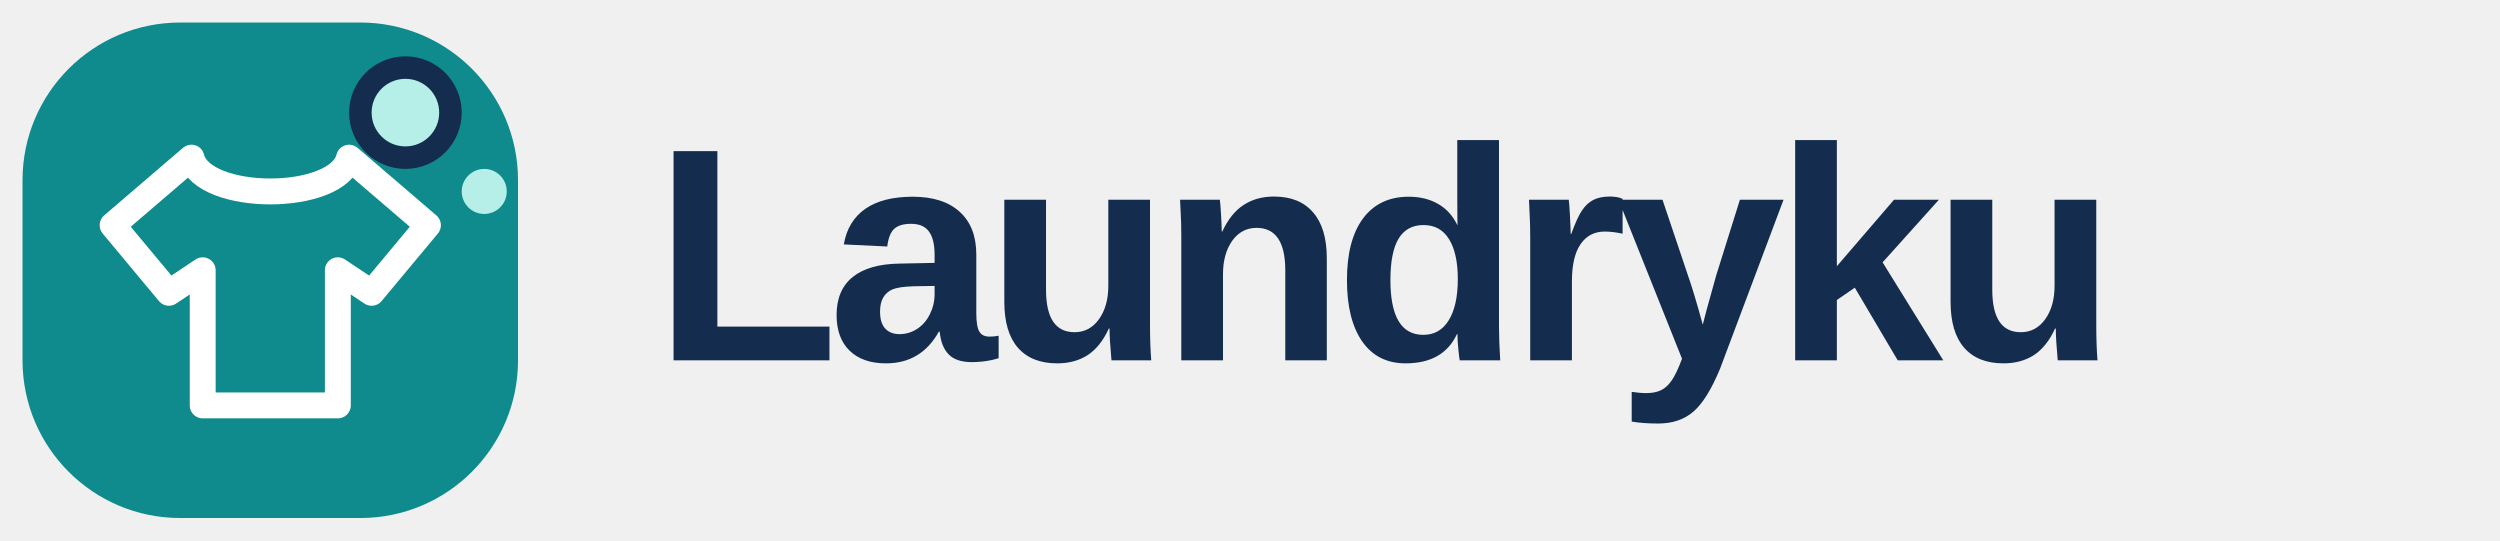
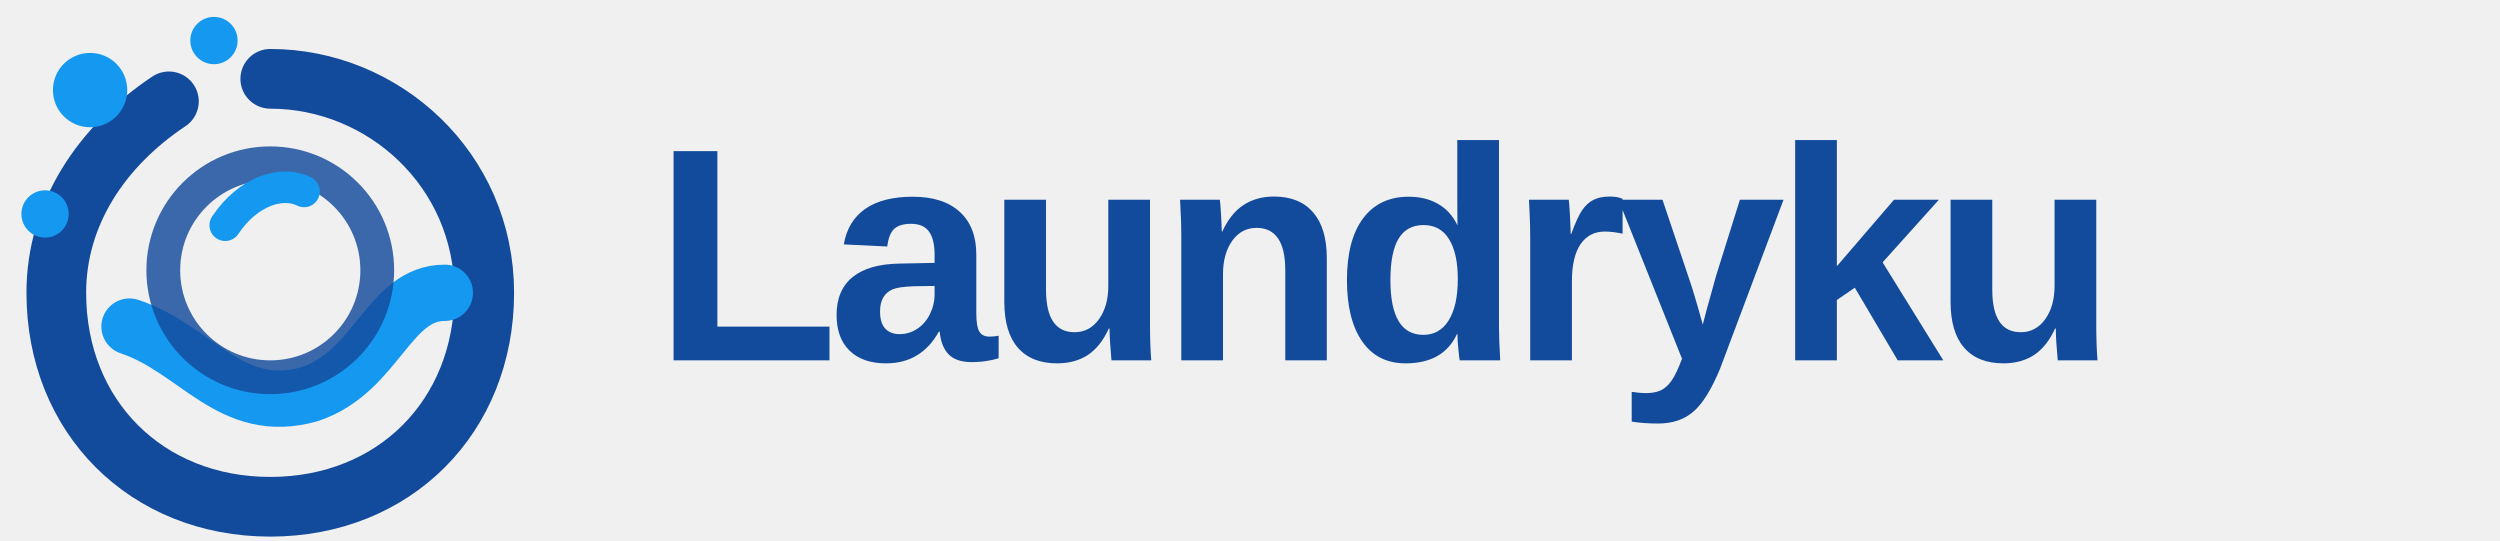
<svg xmlns="http://www.w3.org/2000/svg" viewBox="0 0 222 48" role="img" aria-labelledby="title">
-   <rect x="2" y="2" width="44" height="44" rx="14" fill="#0F8B8D" />
-   <path d="M17 14l-7 6 5 6 3-2v12h12V24l3 2 5-6-7-6c-1 4-13 4-14 0Z" fill="none" stroke="white" stroke-width="2.3" stroke-linejoin="round" />
-   <circle cx="36" cy="10" r="4" fill="#B5EFE7" stroke="#142D4E" stroke-width="2" />
-   <circle cx="43" cy="17" r="2" fill="#B5EFE7" />
-   <text x="58" y="32" font-family="system-ui,Segoe UI,Arial,sans-serif" font-size="27" font-weight="750" letter-spacing="-1" fill="#142D4E">Laundryku</text>
+   <g transform="translate(2 2)">
+     <path d="M22 5c10 0 19 8 19 19S33 43 22 43 3 35 3 24c0-7 4-13 10-17" fill="none" stroke="#124A9C" stroke-width="5.3" stroke-linecap="round" />
+     <path d="M9.5 27c6 2 9 8 16 6 6-2 7-9 12-9" fill="none" stroke="#1598F0" stroke-width="5" stroke-linecap="round" />
+     <circle cx="22" cy="22" r="9.5" fill="none" stroke="#124A9C" stroke-width="3" opacity=".82" />
+     <path d="M18 18c2-3 5-4 7-3" fill="none" stroke="#1598F0" stroke-width="2.8" stroke-linecap="round" />
+     <circle cx="6" cy="6" r="3.3" fill="#1598F0" />
+     <circle cx="17" cy="1.6" r="2.1" fill="#1598F0" />
+     <circle cx="2" cy="17" r="2.1" fill="#1598F0" />
+   </g>
+   <text x="58" y="32" font-family="Segoe UI,Arial,sans-serif" font-size="27" font-weight="750" letter-spacing="-1" fill="#124A9C">Laundryku</text>
</svg>
